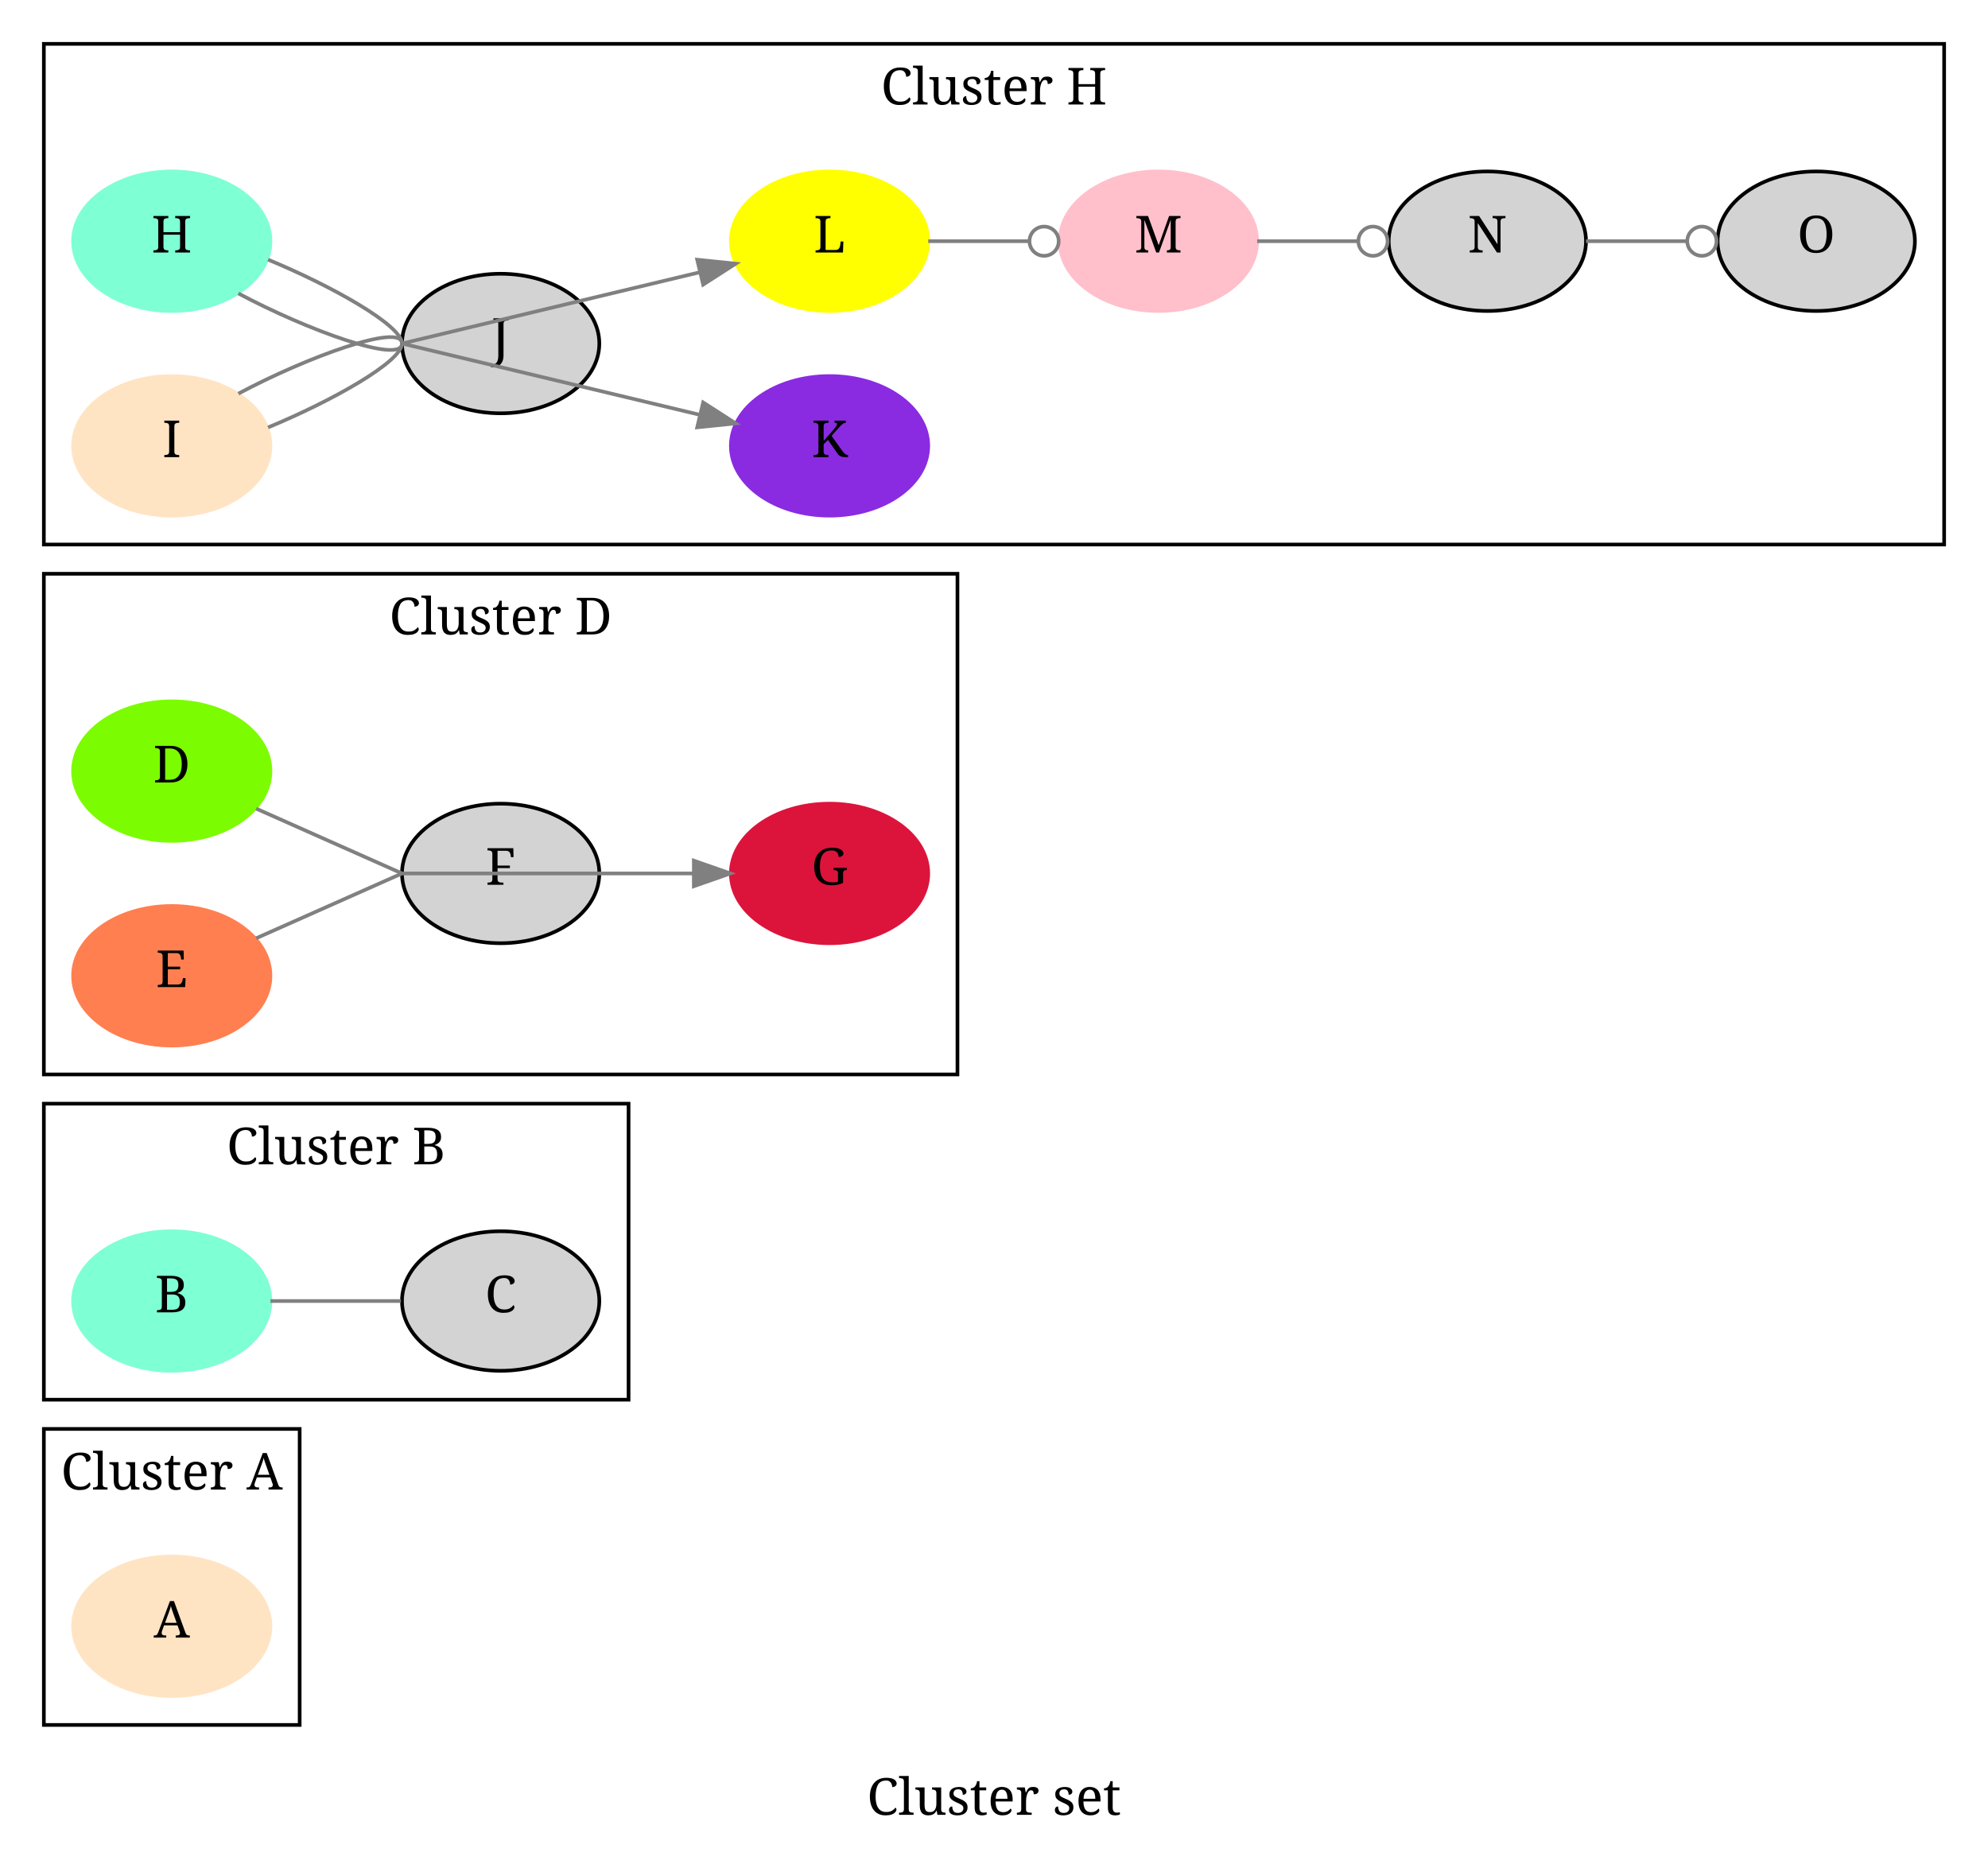
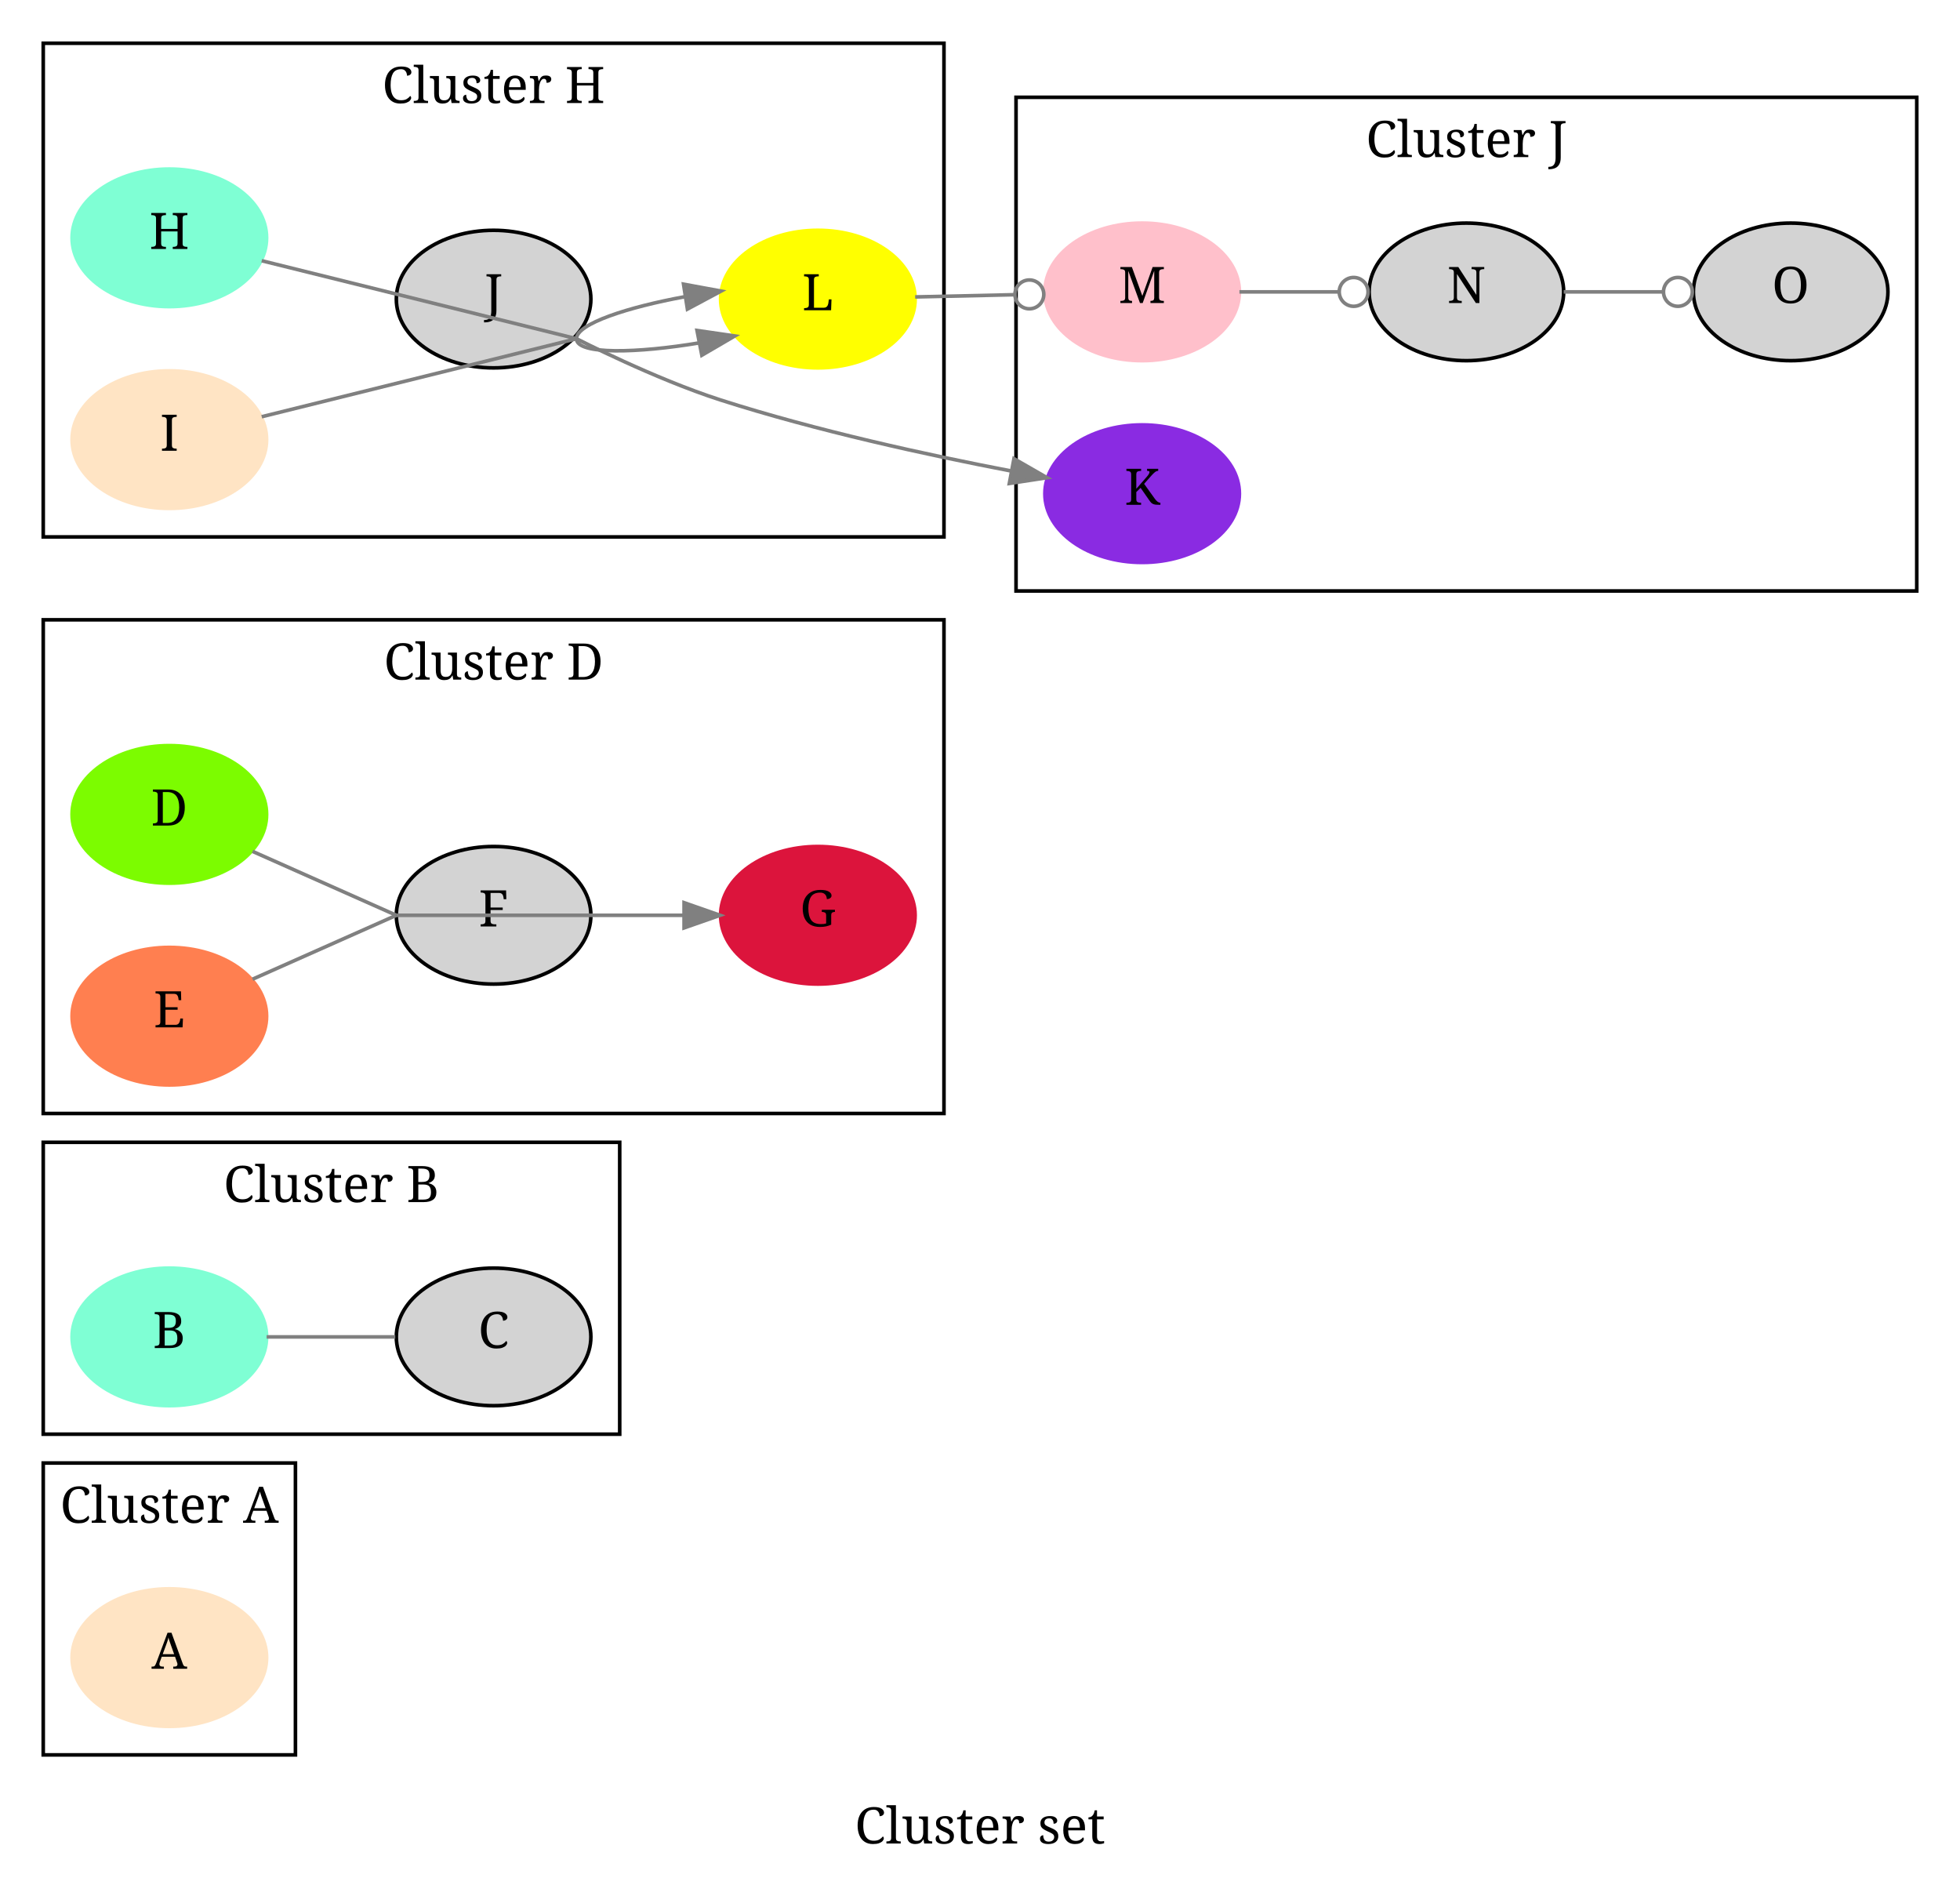
- <svg xmlns="http://www.w3.org/2000/svg" width="544pt" height="511pt" viewBox="0.00 0.00 544.00 511.00">
-   <g id="graph1" class="graph" transform="scale(1 1) rotate(0) translate(4 507)">
-     <polygon fill="white" stroke="white" points="-4,5 -4,-507 541,-507 541,5 -4,5" />
+ <svg xmlns="http://www.w3.org/2000/svg" width="544pt" height="526pt" viewBox="0.00 0.00 544.00 526.00">
+   <g id="graph1" class="graph" transform="scale(1 1) rotate(0) translate(4 522)">
+     <polygon fill="white" stroke="white" points="-4,5 -4,-522 541,-522 541,5 -4,5" />
    <text text-anchor="middle" x="268" y="-10.4" font-family="Times Roman,serif" font-size="14.00">Cluster set</text>
    <g id="graph2" class="cluster">
      <polygon fill="none" stroke="black" points="8,-35 8,-116 78,-116 78,-35 8,-35" />
      <text text-anchor="middle" x="43" y="-99.4" font-family="Times Roman,serif" font-size="14.00">Cluster A</text>
    </g>
    <g id="graph3" class="cluster">
      <polygon fill="none" stroke="black" points="8,-124 8,-205 168,-205 168,-124 8,-124" />
      <text text-anchor="middle" x="88" y="-188.4" font-family="Times Roman,serif" font-size="14.00">Cluster B</text>
    </g>
    <g id="graph4" class="cluster">
      <polygon fill="none" stroke="black" points="8,-213 8,-350 258,-350 258,-213 8,-213" />
      <text text-anchor="middle" x="133" y="-333.4" font-family="Times Roman,serif" font-size="14.00">Cluster D</text>
    </g>
    <g id="graph5" class="cluster">
-       <polygon fill="none" stroke="black" points="8,-358 8,-495 528,-495 528,-358 8,-358" />
-       <text text-anchor="middle" x="268" y="-478.4" font-family="Times Roman,serif" font-size="14.00">Cluster H</text>
+       <polygon fill="none" stroke="black" points="8,-373 8,-510 258,-510 258,-373 8,-373" />
+       <text text-anchor="middle" x="133" y="-493.4" font-family="Times Roman,serif" font-size="14.00">Cluster H</text>
+     </g>
+     <g id="graph6" class="cluster">
+       <polygon fill="none" stroke="black" points="278,-358 278,-495 528,-495 528,-358 278,-358" />
+       <text text-anchor="middle" x="403" y="-478.4" font-family="Times Roman,serif" font-size="14.00">Cluster J</text>
    </g>
    <g id="node2" class="node">
      <ellipse fill="bisque" stroke="bisque" cx="43" cy="-62" rx="27" ry="19.092" />
      <text text-anchor="middle" x="43" y="-58.9" font-family="Times Roman,serif" font-size="14.00">A</text>
    </g>
    <g id="node4" class="node">
      <ellipse fill="aquamarine" stroke="aquamarine" cx="43" cy="-151" rx="27" ry="19.092" />
      <text text-anchor="middle" x="43" y="-147.9" font-family="Times Roman,serif" font-size="14.00">B</text>
    </g>
    <g id="node5" class="node">
      <ellipse fill="lightgrey" stroke="black" cx="133" cy="-151" rx="27" ry="19.092" />
      <text text-anchor="middle" x="133" y="-147.9" font-family="Times Roman,serif" font-size="14.00">C</text>
    </g>
    <g id="edge4" class="edge">
      <path fill="none" stroke="grey" d="M70.003,-151C81.29,-151 94.387,-151 105.705,-151" />
    </g>
    <g id="node8" class="node">
      <ellipse fill="lawngreen" stroke="lawngreen" cx="43" cy="-296" rx="27" ry="19.092" />
      <text text-anchor="middle" x="43" y="-292.9" font-family="Times Roman,serif" font-size="14.00">D</text>
    </g>
    <g id="node9" class="node">
      <ellipse fill="lightgrey" stroke="black" cx="133" cy="-268" rx="27" ry="19.092" />
      <text text-anchor="middle" x="133" y="-264.9" font-family="Times Roman,serif" font-size="14.00">F</text>
    </g>
    <g id="edge7" class="edge">
      <path fill="none" stroke="grey" d="M66.101,-285.733C84.081,-277.742 106,-268 106,-268" />
    </g>
    <g id="node13" class="node">
      <ellipse fill="crimson" stroke="crimson" cx="223" cy="-268" rx="27" ry="19.092" />
      <text text-anchor="middle" x="223" y="-264.9" font-family="Times Roman,serif" font-size="14.00">G</text>
    </g>
    <g id="edge11" class="edge">
      <path fill="none" stroke="grey" d="M106,-268C106,-268 151.418,-268 185.659,-268" />
      <polygon fill="grey" stroke="grey" points="185.864,-271.5 195.864,-268 185.864,-264.5 185.864,-271.5" />
    </g>
    <g id="node11" class="node">
      <ellipse fill="coral" stroke="coral" cx="43" cy="-240" rx="27" ry="19.092" />
      <text text-anchor="middle" x="43" y="-236.9" font-family="Times Roman,serif" font-size="14.00">E</text>
    </g>
    <g id="edge9" class="edge">
      <path fill="none" stroke="grey" d="M66.101,-250.267C84.081,-258.258 106,-268 106,-268" />
    </g>
    <g id="node16" class="node">
-       <ellipse fill="aquamarine" stroke="aquamarine" cx="43" cy="-441" rx="27" ry="19.092" />
-       <text text-anchor="middle" x="43" y="-437.9" font-family="Times Roman,serif" font-size="14.00">H</text>
+       <ellipse fill="aquamarine" stroke="aquamarine" cx="43" cy="-456" rx="27" ry="19.092" />
+       <text text-anchor="middle" x="43" y="-452.9" font-family="Times Roman,serif" font-size="14.00">H</text>
    </g>
    <g id="node17" class="node">
-       <ellipse fill="lightgrey" stroke="black" cx="133" cy="-413" rx="27" ry="19.092" />
-       <text text-anchor="middle" x="133" y="-409.9" font-family="Times Roman,serif" font-size="14.00">J</text>
+       <ellipse fill="lightgrey" stroke="black" cx="133" cy="-439" rx="27" ry="19.092" />
+       <text text-anchor="middle" x="133" y="-435.9" font-family="Times Roman,serif" font-size="14.00">J</text>
    </g>
    <g id="edge14" class="edge">
-       <path fill="none" stroke="grey" d="M61.222,-426.715C79.829,-416.769 106,-407.199 106,-413" />
-     </g>
-     <g id="edge20" class="edge">
-       <path fill="none" stroke="grey" d="M69.353,-435.957C86.616,-428.83 106,-417.992 106,-413" />
+       <path fill="none" stroke="grey" d="M68.641,-449.646C101.981,-441.385 156,-428 156,-428" />
    </g>
    <g id="node21" class="node">
-       <ellipse fill="blueviolet" stroke="blueviolet" cx="223" cy="-385" rx="27" ry="19.092" />
-       <text text-anchor="middle" x="223" y="-381.9" font-family="Times Roman,serif" font-size="14.00">K</text>
+       <ellipse fill="yellow" stroke="yellow" cx="223" cy="-439" rx="27" ry="19.092" />
+       <text text-anchor="middle" x="223" y="-435.9" font-family="Times Roman,serif" font-size="14.00">L</text>
    </g>
    <g id="edge18" class="edge">
-       <path fill="none" stroke="grey" d="M106,-413C106,-413 153.121,-401.723 187.555,-393.483" />
-       <polygon fill="grey" stroke="grey" points="188.413,-396.876 197.324,-391.145 186.784,-390.068 188.413,-396.876" />
+       <path fill="none" stroke="grey" d="M156,-428C156,-423.445 173.164,-424.013 190.116,-426.852" />
+       <polygon fill="grey" stroke="grey" points="189.458,-430.29 199.942,-428.765 190.795,-423.419 189.458,-430.29" />
    </g>
-     <g id="node25" class="node">
-       <ellipse fill="yellow" stroke="yellow" cx="223" cy="-441" rx="27" ry="19.092" />
-       <text text-anchor="middle" x="223" y="-437.9" font-family="Times Roman,serif" font-size="14.00">L</text>
+     <g id="edge23" class="edge">
+       <path fill="none" stroke="grey" d="M156,-428C156,-432.182 170.464,-436.795 185.951,-439.634" />
+       <polygon fill="grey" stroke="grey" points="185.715,-443.139 196.135,-441.22 186.793,-436.222 185.715,-443.139" />
    </g>
-     <g id="edge24" class="edge">
-       <path fill="none" stroke="grey" d="M106,-413C106,-413 153.121,-424.277 187.555,-432.517" />
-       <polygon fill="grey" stroke="grey" points="186.784,-435.932 197.324,-434.855 188.413,-429.124 186.784,-435.932" />
+     <g id="node24" class="node">
+       <ellipse fill="blueviolet" stroke="blueviolet" cx="313" cy="-385" rx="27" ry="19.092" />
+       <text text-anchor="middle" x="313" y="-381.9" font-family="Times Roman,serif" font-size="14.00">K</text>
+     </g>
+     <g id="edge21" class="edge">
+       <path fill="none" stroke="grey" d="M156,-428C156,-428 177.606,-416.898 196,-411 222.581,-402.478 253.431,-395.747 276.778,-391.272" />
+       <polygon fill="grey" stroke="grey" points="277.425,-394.711 286.612,-389.434 276.139,-387.83 277.425,-394.711" />
    </g>
    <g id="node19" class="node">
-       <ellipse fill="bisque" stroke="bisque" cx="43" cy="-385" rx="27" ry="19.092" />
-       <text text-anchor="middle" x="43" y="-381.9" font-family="Times Roman,serif" font-size="14.00">I</text>
+       <ellipse fill="bisque" stroke="bisque" cx="43" cy="-400" rx="27" ry="19.092" />
+       <text text-anchor="middle" x="43" y="-396.9" font-family="Times Roman,serif" font-size="14.00">I</text>
    </g>
    <g id="edge16" class="edge">
-       <path fill="none" stroke="grey" d="M69.353,-390.043C86.616,-397.17 106,-408.008 106,-413" />
-     </g>
-     <g id="edge22" class="edge">
-       <path fill="none" stroke="grey" d="M61.222,-399.285C79.829,-409.231 106,-418.801 106,-413" />
+       <path fill="none" stroke="grey" d="M68.641,-406.354C101.981,-414.615 156,-428 156,-428" />
    </g>
    <g id="node27" class="node">
      <ellipse fill="pink" stroke="pink" cx="313" cy="-441" rx="27" ry="19.092" />
      <text text-anchor="middle" x="313" y="-437.9" font-family="Times Roman,serif" font-size="14.00">M</text>
    </g>
-     <g id="edge26" class="edge">
-       <path fill="none" stroke="grey" d="M250.003,-441C258.645,-441 268.347,-441 277.5,-441" />
-       <ellipse fill="none" stroke="grey" cx="281.705" cy="-441" rx="4" ry="4" />
+     <g id="edge25" class="edge">
+       <path fill="none" stroke="grey" d="M250.003,-439.6C258.645,-439.792 268.347,-440.008 277.5,-440.211" />
+       <ellipse fill="none" stroke="grey" cx="281.706" cy="-440.305" rx="4" ry="4" />
    </g>
    <g id="node29" class="node">
      <ellipse fill="lightgrey" stroke="black" cx="403" cy="-441" rx="27" ry="19.092" />
      <text text-anchor="middle" x="403" y="-437.9" font-family="Times Roman,serif" font-size="14.00">N</text>
    </g>
-     <g id="edge28" class="edge">
+     <g id="edge27" class="edge">
      <path fill="none" stroke="grey" d="M340.003,-441C348.645,-441 358.347,-441 367.5,-441" />
      <ellipse fill="none" stroke="grey" cx="371.705" cy="-441" rx="4" ry="4" />
    </g>
    <g id="node31" class="node">
      <ellipse fill="lightgrey" stroke="black" cx="493" cy="-441" rx="27" ry="19.092" />
      <text text-anchor="middle" x="493" y="-437.9" font-family="Times Roman,serif" font-size="14.00">O</text>
    </g>
-     <g id="edge30" class="edge">
+     <g id="edge29" class="edge">
      <path fill="none" stroke="grey" d="M430.003,-441C438.645,-441 448.347,-441 457.5,-441" />
      <ellipse fill="none" stroke="grey" cx="461.705" cy="-441" rx="4" ry="4" />
    </g>
  </g>
</svg>
